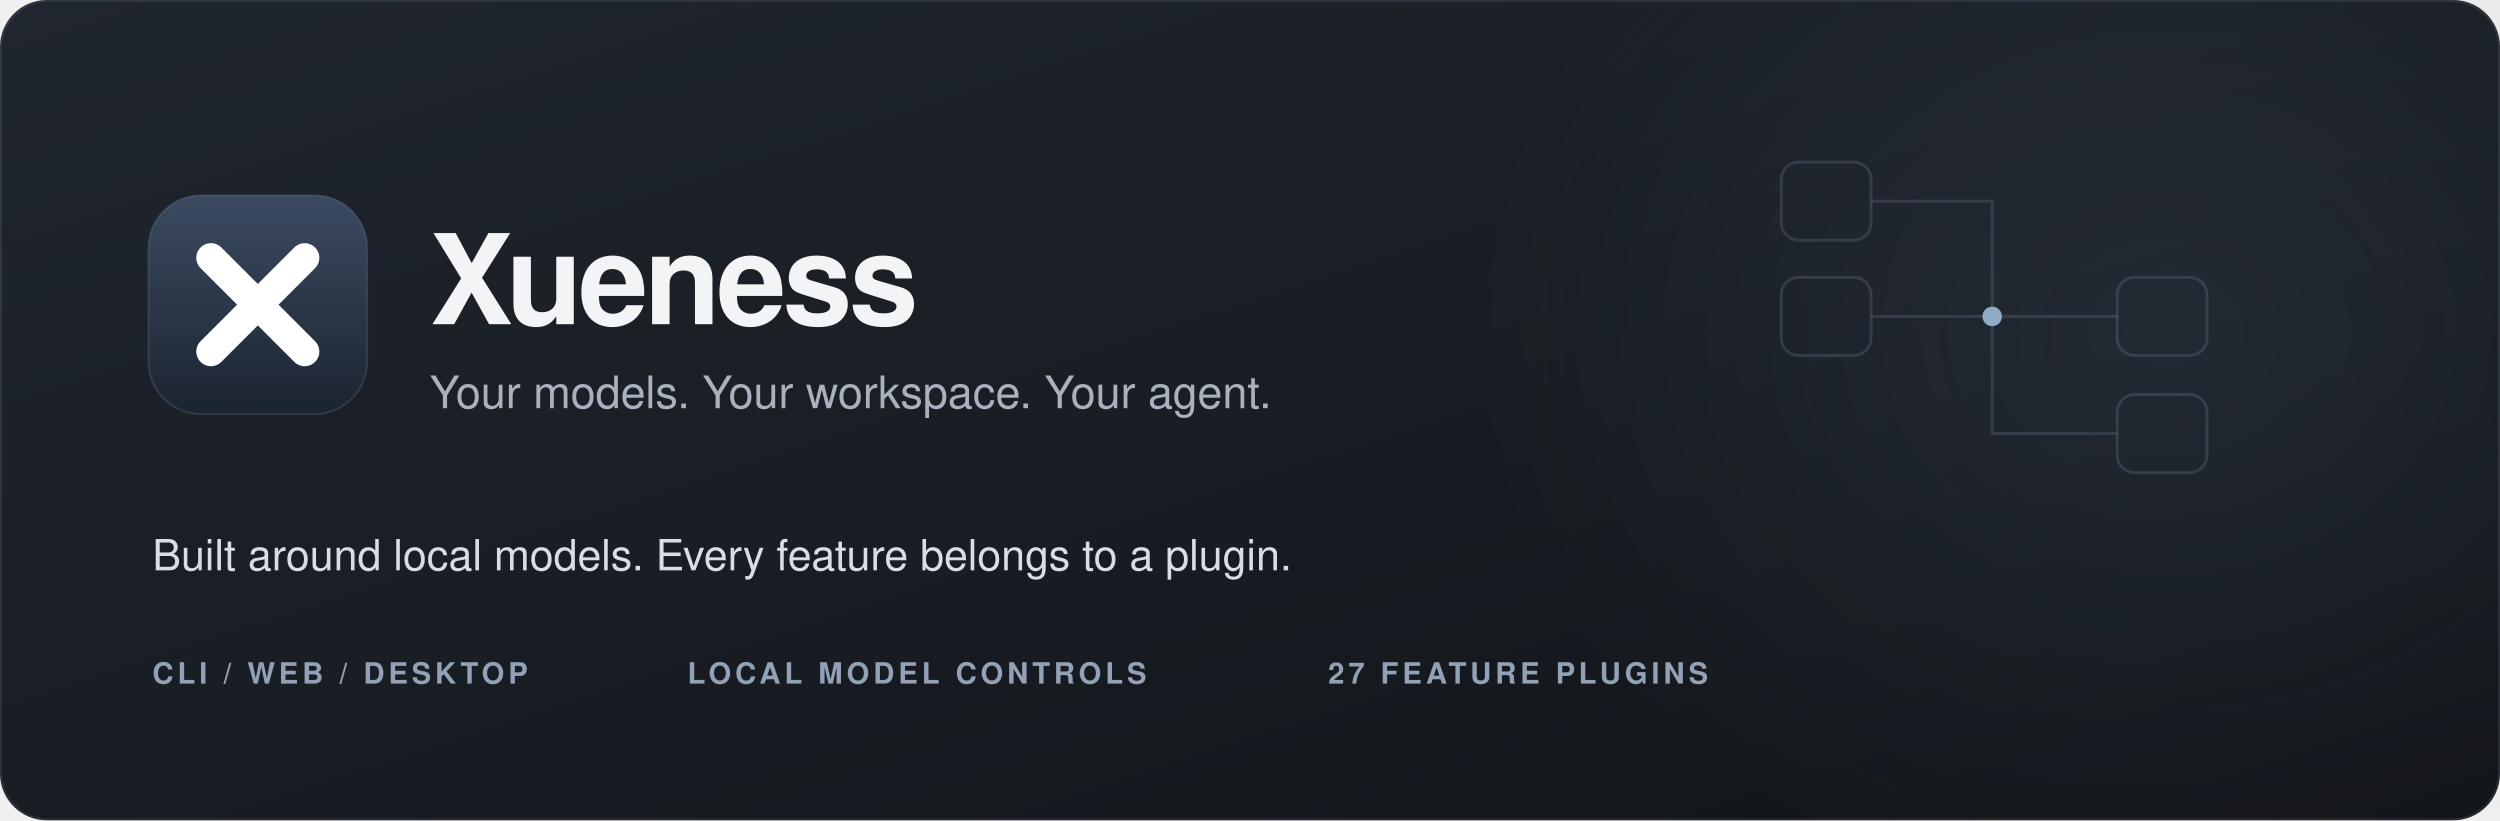
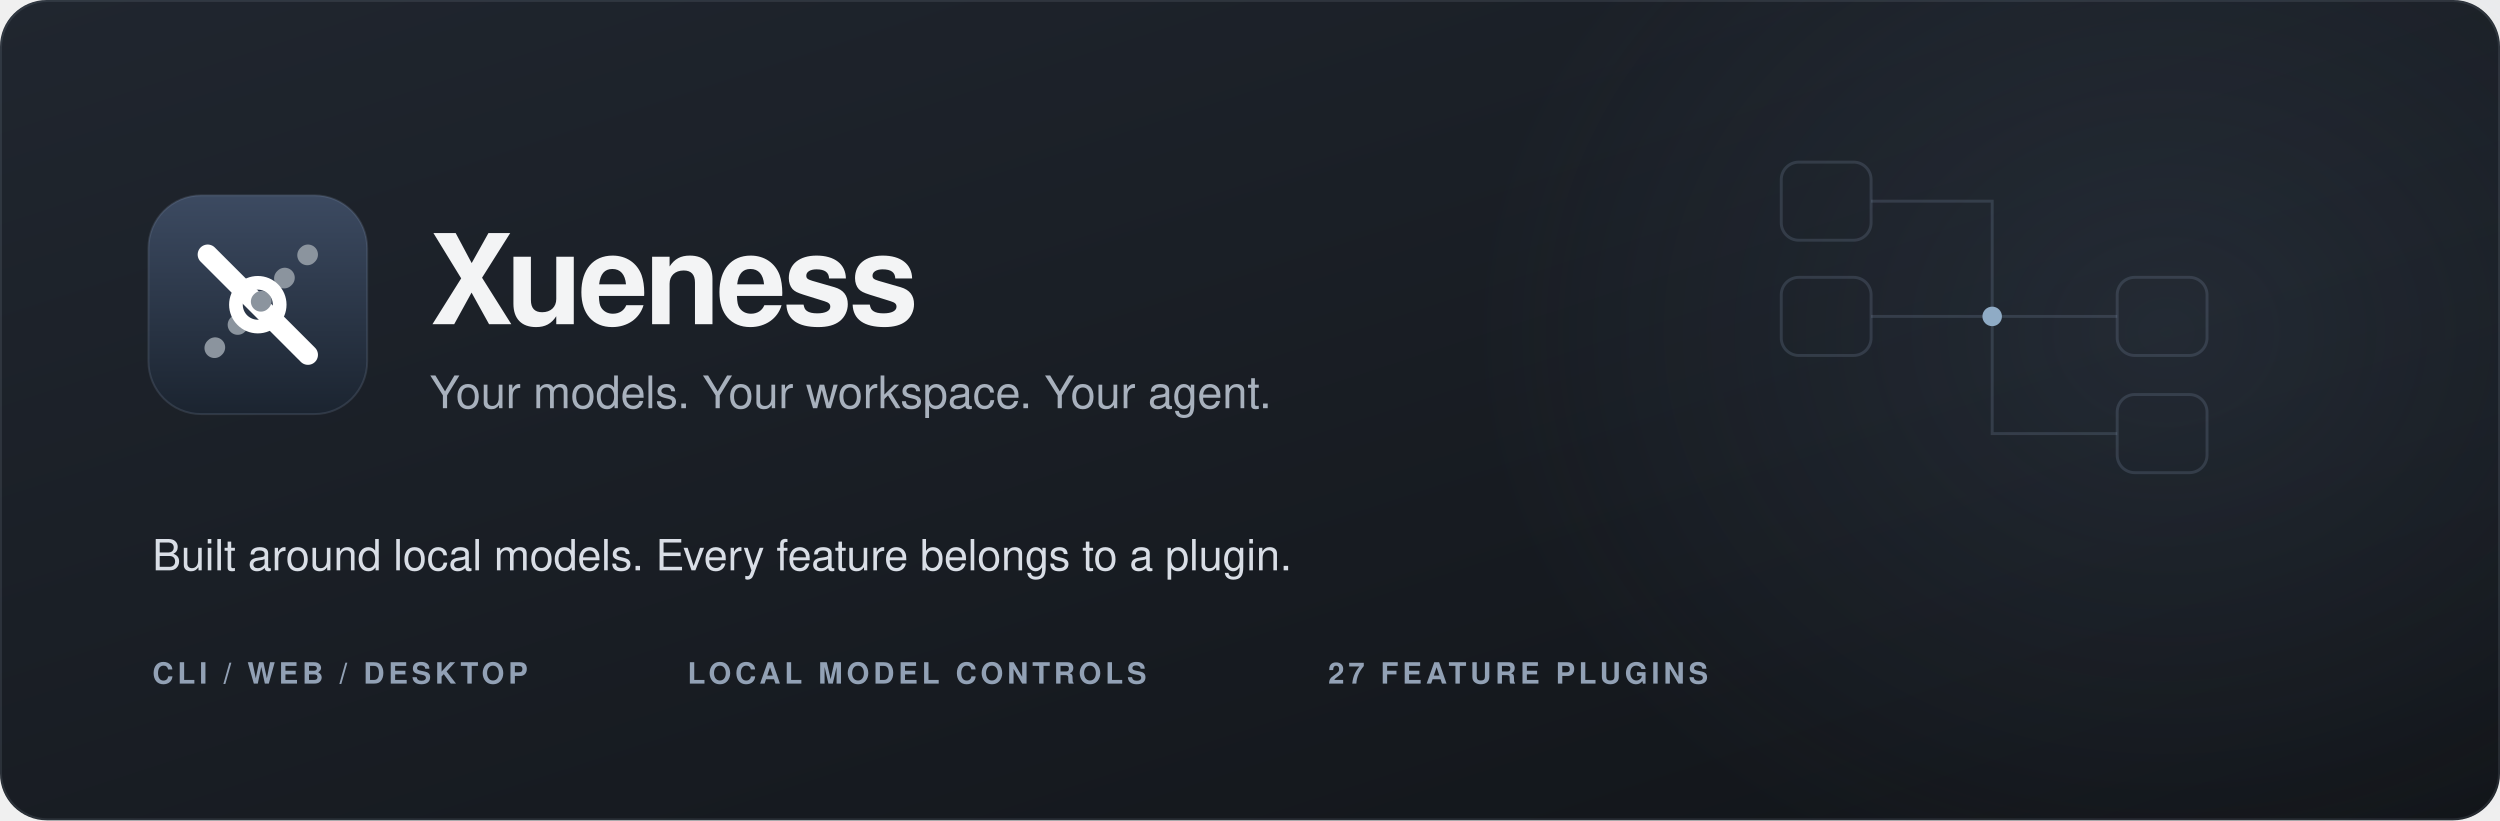
<svg xmlns="http://www.w3.org/2000/svg" width="1280" height="420" viewBox="0 0 1280 420" role="img" aria-labelledby="title desc">
  <defs>
    <linearGradient id="surface" x2="1" y2="1">
      <stop stop-color="#20262f" />
      <stop offset="1" stop-color="#111418" />
    </linearGradient>
    <linearGradient id="mark" x2="0" y2="1">
      <stop stop-color="#3c4a61" />
      <stop offset="1" stop-color="#1b2430" />
    </linearGradient>
    <radialGradient id="glow">
      <stop stop-color="#657b99" stop-opacity=".16" />
      <stop offset="1" stop-color="#657b99" stop-opacity="0" />
    </radialGradient>
  </defs>
  <rect width="1280" height="420" rx="24" fill="url(#surface)" />
  <ellipse cx="1110" cy="170" rx="360" ry="300" fill="url(#glow)" />
  <rect x=".5" y=".5" width="1279" height="419" rx="24" fill="none" stroke="#b5c4d6" stroke-opacity=".12" />
  <g transform="translate(76 100)">
    <rect width="112" height="112" rx="27" fill="url(#mark)" stroke="#95a5bd" stroke-opacity=".18" />
-     <path d="M32 32 80 80M80 32 32 80" stroke="#fff" stroke-width="15" stroke-linecap="round" />
+     <svg width="112" height="112" viewBox="0 0 24 24" fill="none" stroke-linecap="round" stroke-linejoin="round">
+       <line x1="6.5" y1="6.5" x2="17.5" y2="17.5" stroke="#ffffff" stroke-width="2.2" />
+       <line x1="17.5" y1="6.5" x2="6.5" y2="17.5" stroke="#8b949e" stroke-width="2.2" stroke-dasharray="0.1 3.5" />
+       <circle cx="12" cy="12" r="2.4" stroke="#ffffff" stroke-width="1.5" fill="none" />
+     </svg>
  </g>
  <g font-family="-apple-system, BlinkMacSystemFont, 'Segoe UI', Helvetica, Arial, sans-serif">
    <text x="220" y="166" fill="#f3f4f5" font-size="64" font-weight="650" letter-spacing="-2">Xueness</text>
    <text x="220" y="209" fill="#a8b1bd" font-size="23">Your models. Your workspace. Your agent.</text>
    <text x="78" y="292" fill="#d9dee6" font-size="22">Built around local models. Every feature belongs to a plugin.</text>
    <g fill="#92a1b5" font-size="15" font-weight="550" letter-spacing="2">
      <text x="78" y="350">CLI / WEB / DESKTOP</text>
      <text x="352" y="350">LOCAL MODEL CONTROLS</text>
      <text x="680" y="350">27 FEATURE PLUGINS</text>
    </g>
  </g>
  <g fill="none" stroke="#7b8da4" stroke-opacity=".24" stroke-width="1.5">
    <path d="M958 103H1020V162H1084M958 162H1020V222H1084" />
    <rect x="912" y="83" width="46" height="40" rx="9" />
    <rect x="912" y="142" width="46" height="40" rx="9" />
    <rect x="1084" y="142" width="46" height="40" rx="9" />
    <rect x="1084" y="202" width="46" height="40" rx="9" />
    <circle cx="1020" cy="162" r="5" fill="#8fabc5" stroke="none" />
  </g>
</svg>
